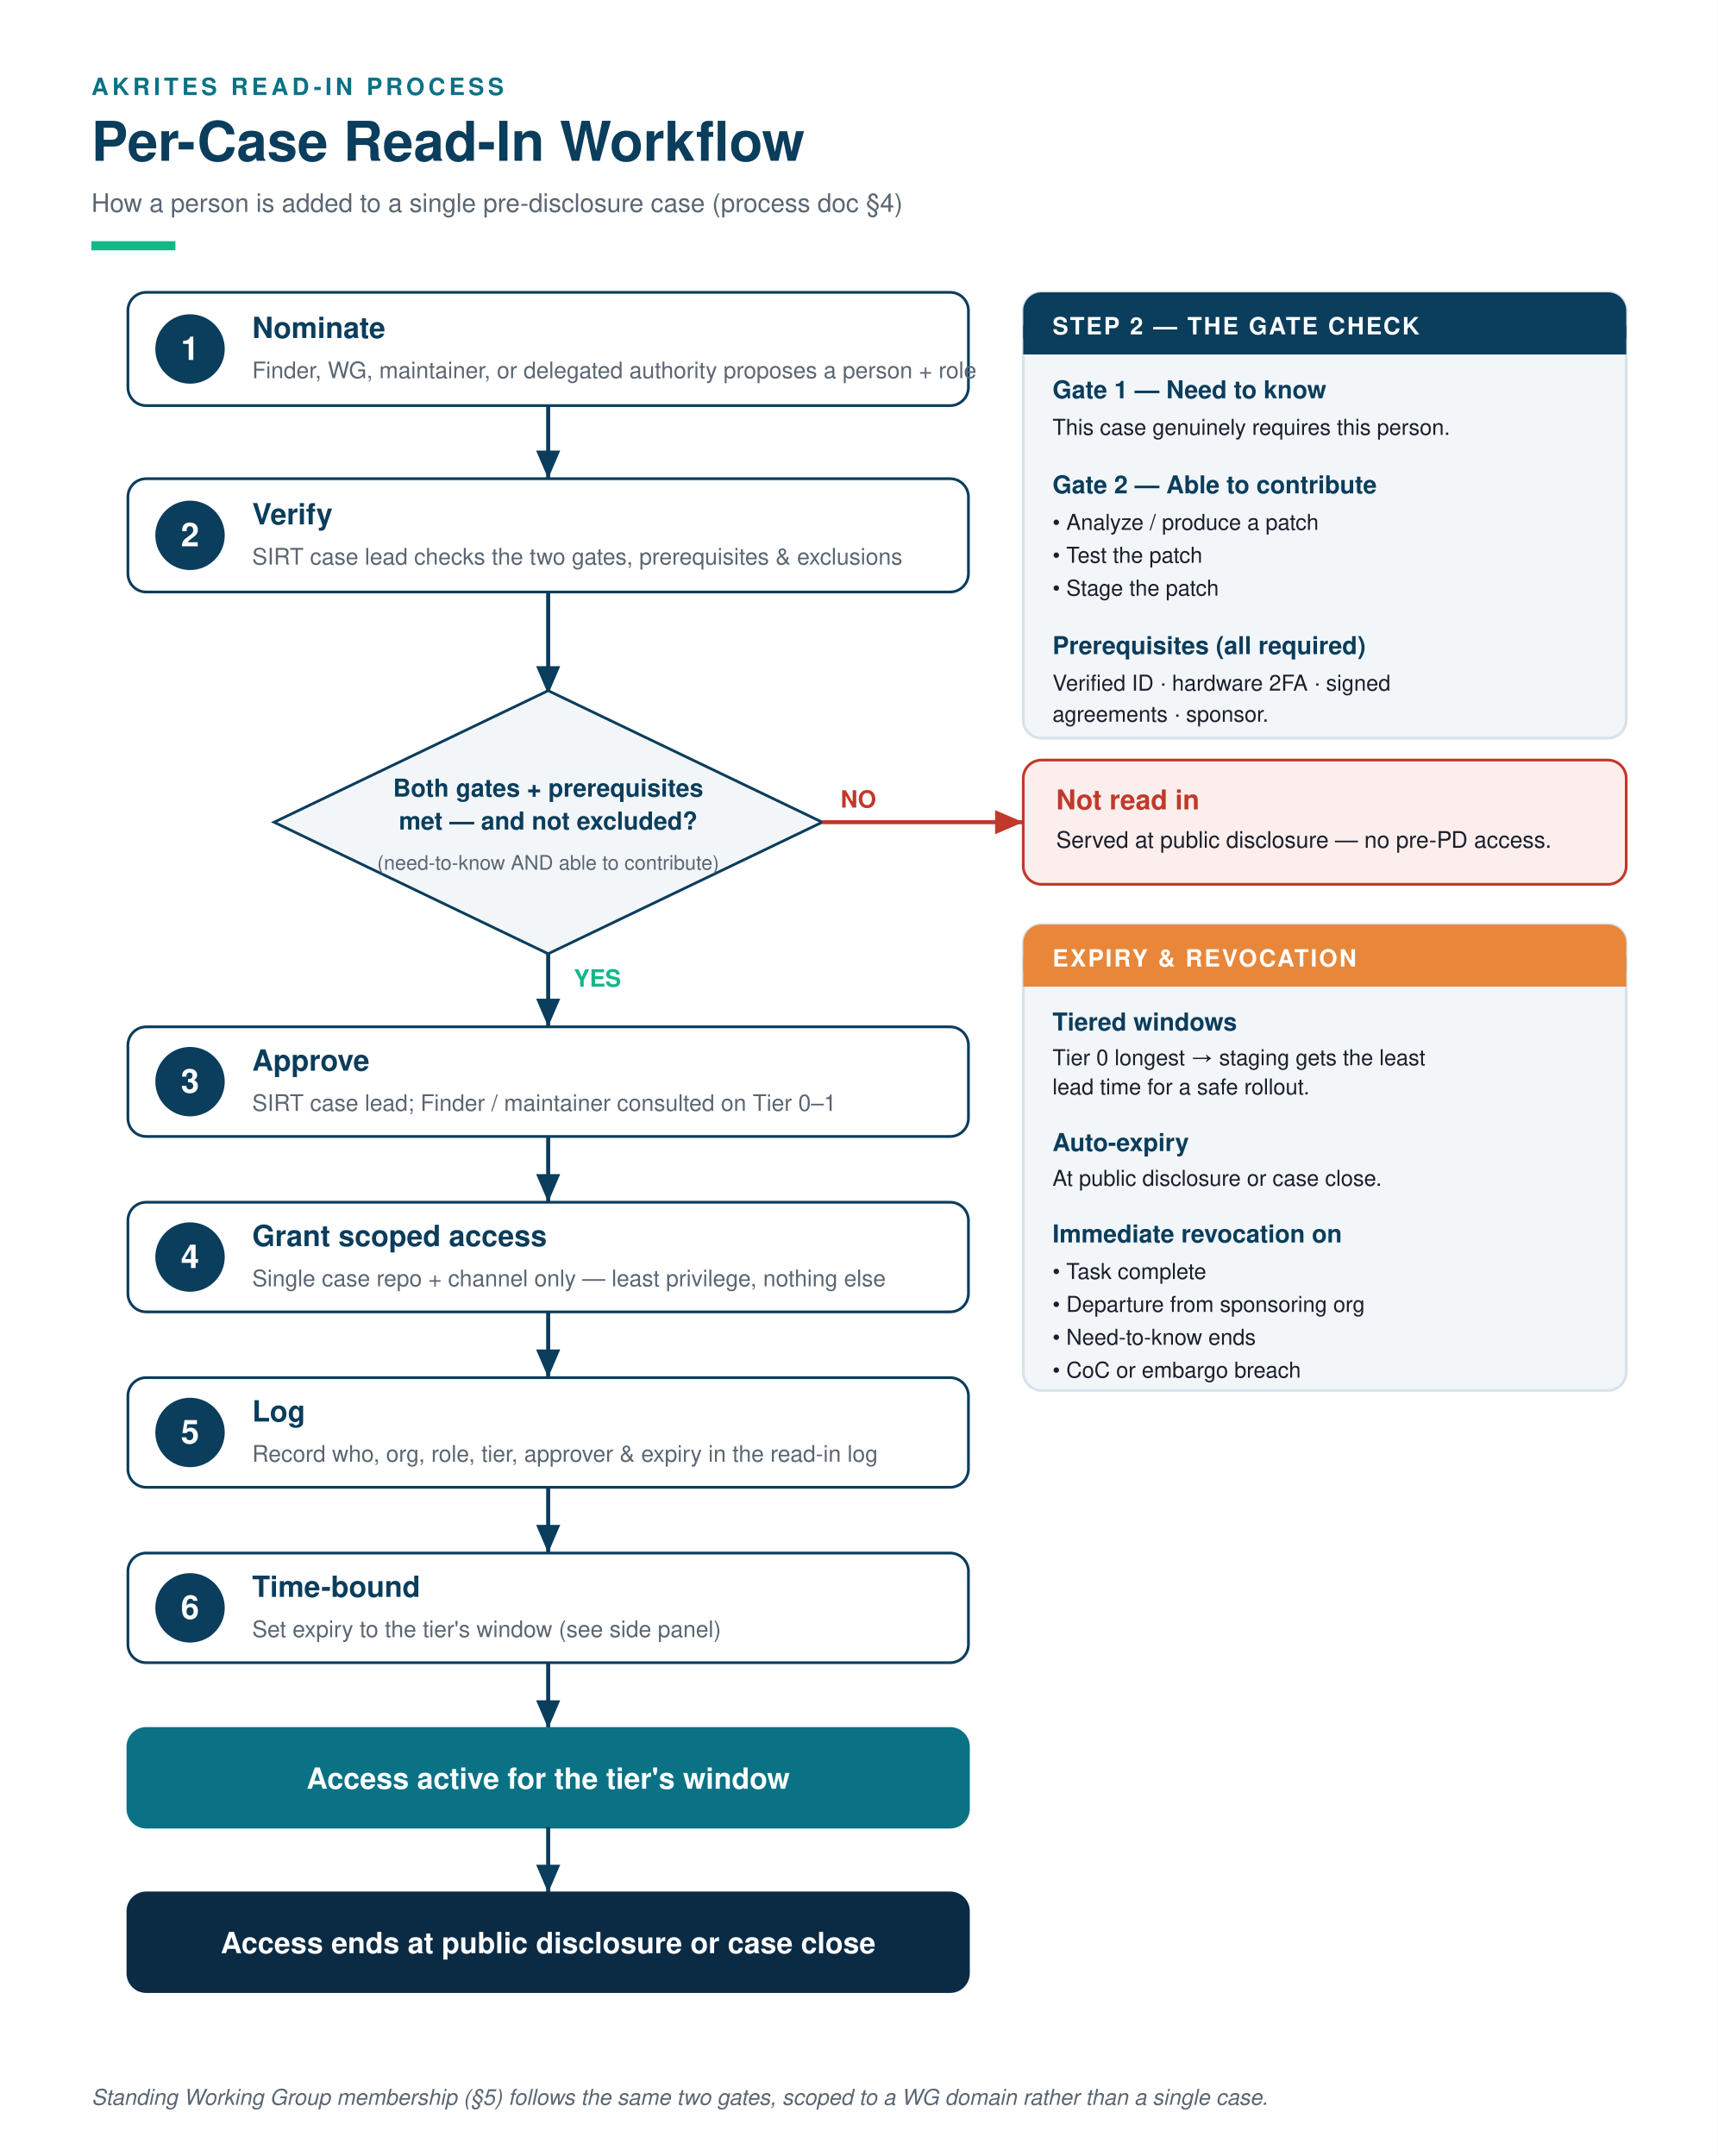
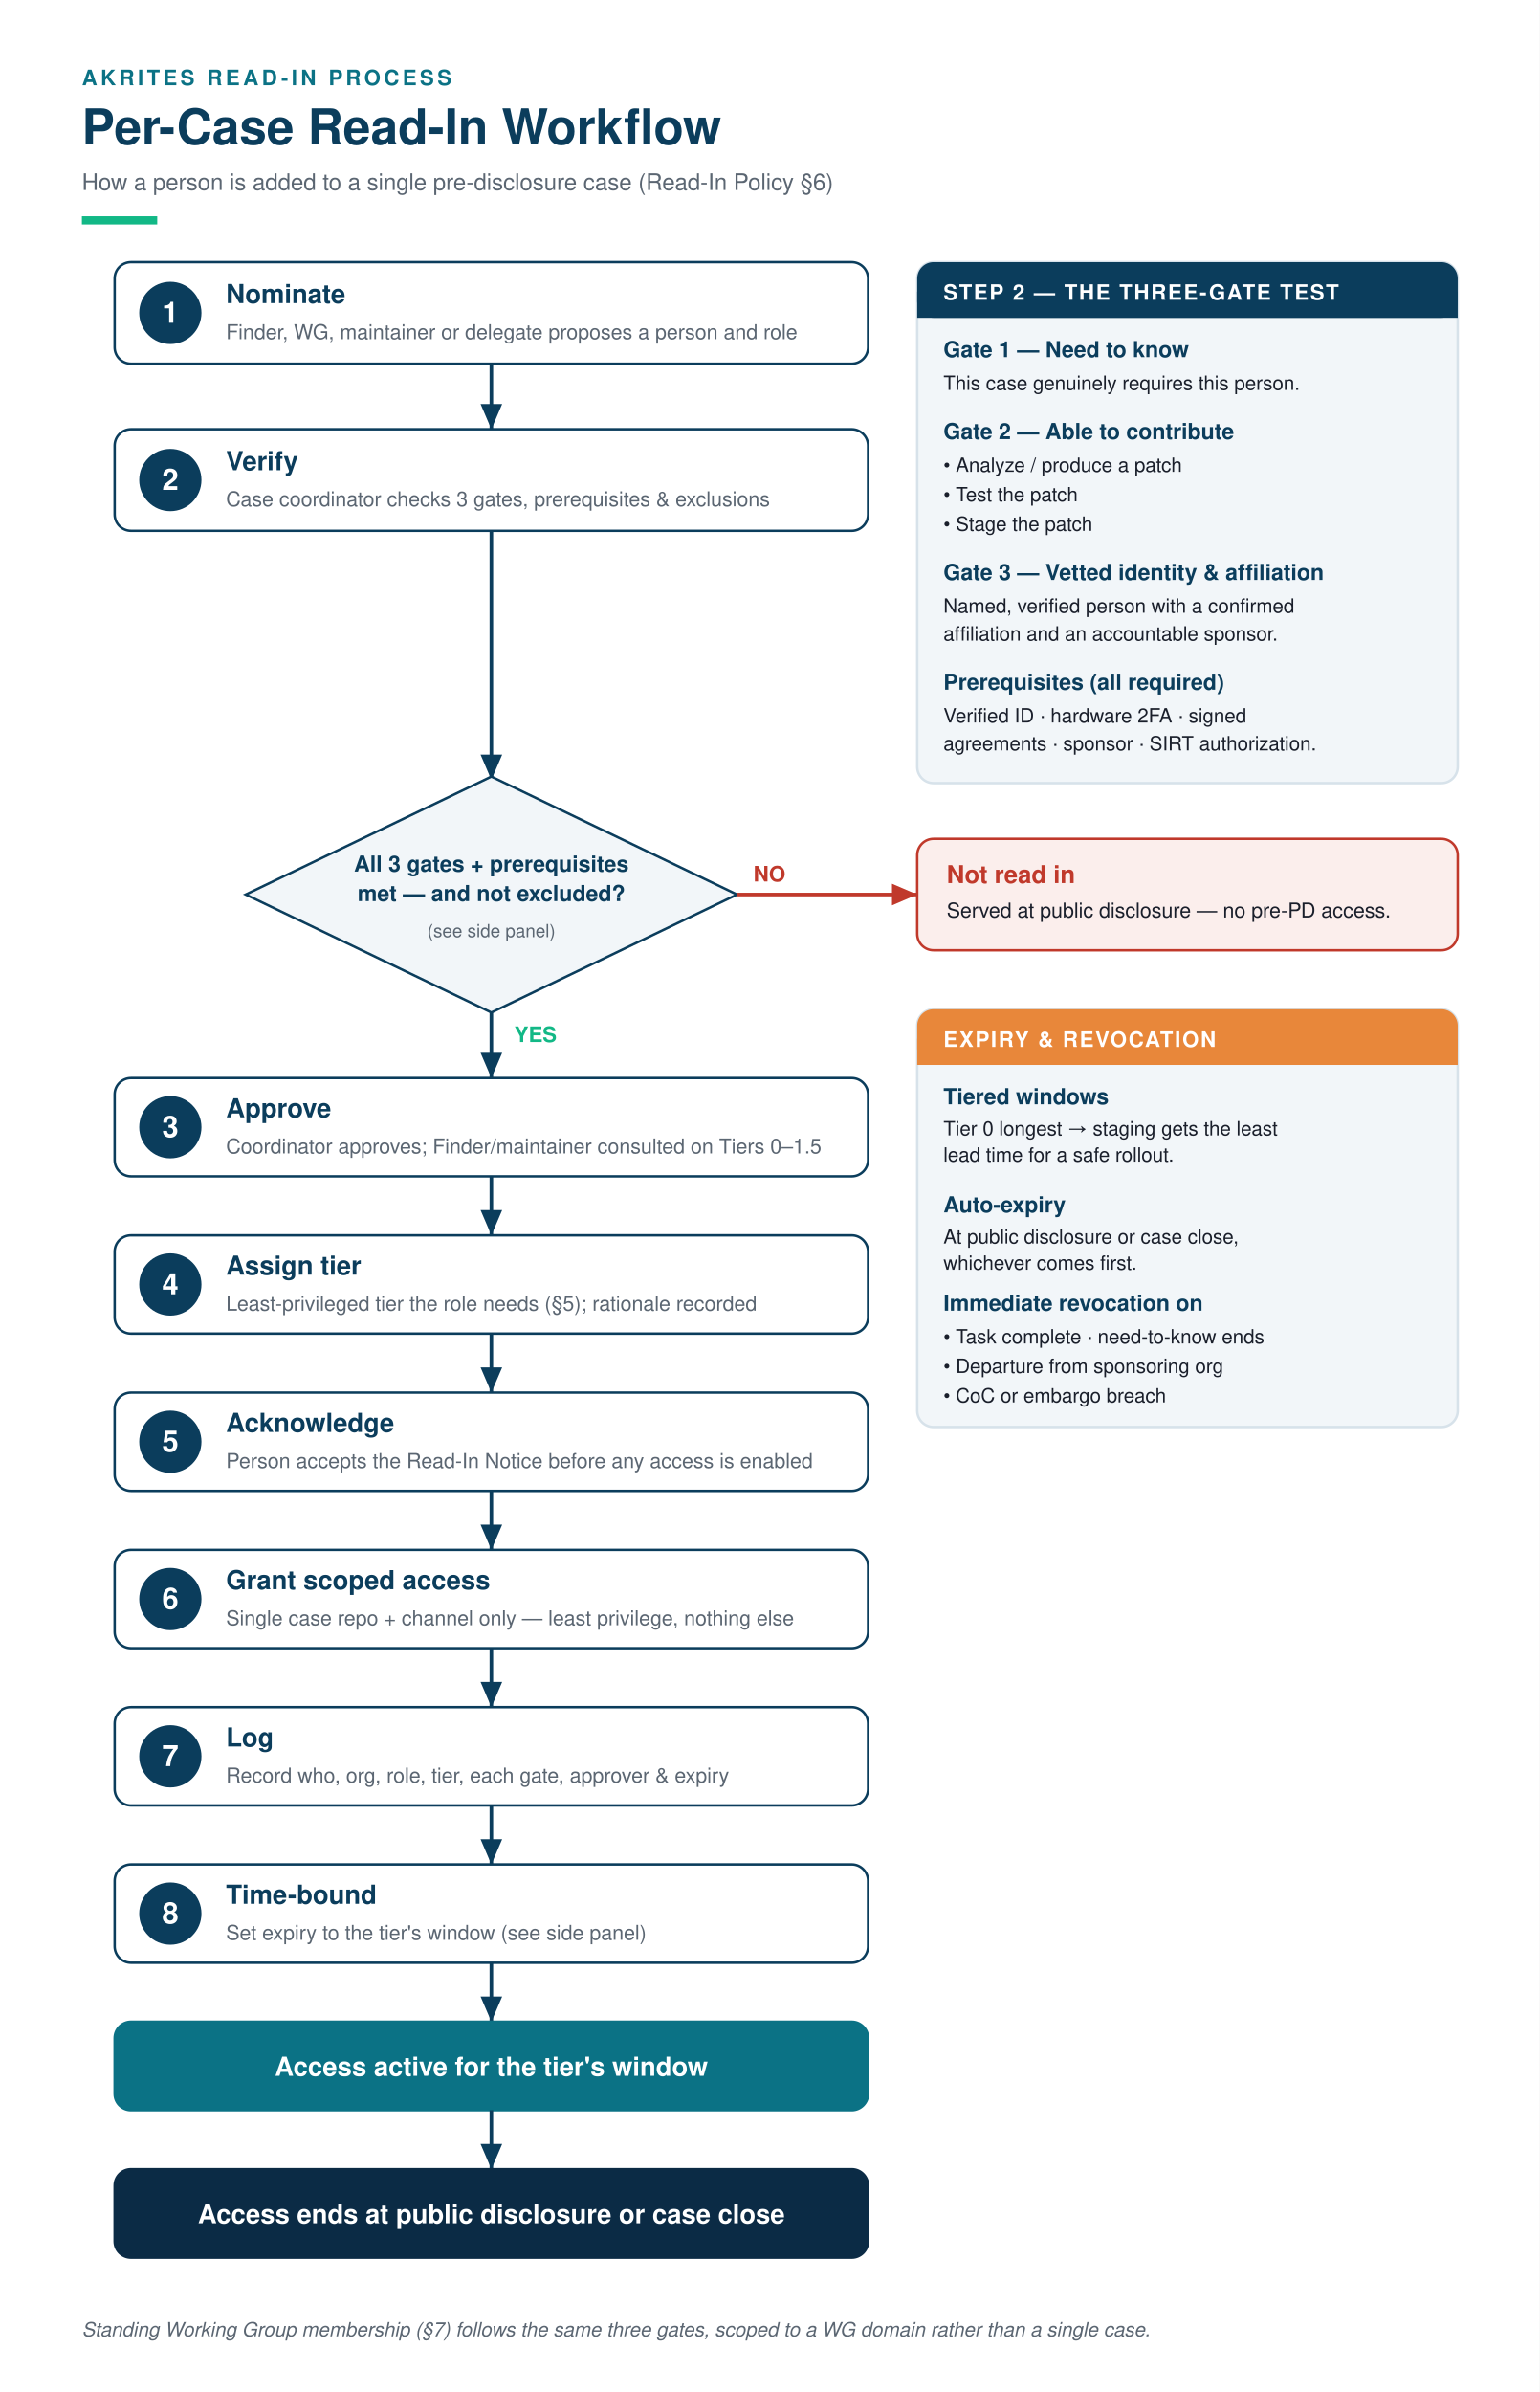
- <svg xmlns="http://www.w3.org/2000/svg" viewBox="0 0 940 1180" width="940" height="1180">
+ <svg xmlns="http://www.w3.org/2000/svg" viewBox="0 0 940 1460" width="940" height="1460">
  <defs>
    <marker id="ah" markerWidth="10" markerHeight="10" refX="7" refY="3" orient="auto" markerUnits="strokeWidth">
      <path d="M0,0 L7,3 L0,6 z" fill="#0B3D5C" />
    </marker>
    <marker id="ahr" markerWidth="10" markerHeight="10" refX="7" refY="3" orient="auto" markerUnits="strokeWidth">
      <path d="M0,0 L7,3 L0,6 z" fill="#C0392B" />
    </marker>
  </defs>
-   <rect x="0" y="0" width="940" height="1180" rx="0" fill="#FFFFFF" />
+   <rect x="0" y="0" width="940" height="1460" rx="0" fill="#FFFFFF" />
  <text x="50" y="52" font-family="'Helvetica Neue', Helvetica, Arial, sans-serif" font-size="13" font-weight="bold" fill="#0B7285" text-anchor="start" letter-spacing="2">AKRITES READ-IN PROCESS</text>
  <text x="50" y="88" font-family="'Helvetica Neue', Helvetica, Arial, sans-serif" font-size="30" font-weight="bold" fill="#0B3D5C" text-anchor="start">Per-Case Read-In Workflow</text>
-   <text x="50" y="116" font-family="'Helvetica Neue', Helvetica, Arial, sans-serif" font-size="14" font-weight="normal" fill="#5B6672" text-anchor="start">How a person is added to a single pre-disclosure case (process doc §4)</text>
+   <text x="50" y="116" font-family="'Helvetica Neue', Helvetica, Arial, sans-serif" font-size="14" font-weight="normal" fill="#5B6672" text-anchor="start">How a person is added to a single pre-disclosure case (Read-In Policy §6)</text>
  <rect x="50" y="132" width="46" height="5" fill="#12B886" />
  <rect x="70" y="160" width="460" height="62" rx="10" fill="#FFFFFF" stroke="#0B3D5C" stroke-width="1.5" />
  <circle cx="104" cy="191.0" r="19" fill="#0B3D5C" />
  <text x="104" y="197.0" font-family="'Helvetica Neue', Helvetica, Arial, sans-serif" font-size="18" font-weight="bold" fill="#FFFFFF" text-anchor="middle">1</text>
  <text x="138" y="185.0" font-family="'Helvetica Neue', Helvetica, Arial, sans-serif" font-size="16" font-weight="bold" fill="#0B3D5C" text-anchor="start">Nominate</text>
-   <text x="138" y="207.0" font-family="'Helvetica Neue', Helvetica, Arial, sans-serif" font-size="12.5" font-weight="normal" fill="#5B6672" text-anchor="start">Finder, WG, maintainer, or delegated authority proposes a person + role</text>
+   <text x="138" y="207.0" font-family="'Helvetica Neue', Helvetica, Arial, sans-serif" font-size="12.5" font-weight="normal" fill="#5B6672" text-anchor="start">Finder, WG, maintainer or delegate proposes a person and role</text>
  <line x1="300.0" y1="222" x2="300.0" y2="262" stroke="#0B3D5C" stroke-width="2.2" marker-end="url(#ah)" />
  <rect x="70" y="262" width="460" height="62" rx="10" fill="#FFFFFF" stroke="#0B3D5C" stroke-width="1.5" />
  <circle cx="104" cy="293.0" r="19" fill="#0B3D5C" />
  <text x="104" y="299.0" font-family="'Helvetica Neue', Helvetica, Arial, sans-serif" font-size="18" font-weight="bold" fill="#FFFFFF" text-anchor="middle">2</text>
  <text x="138" y="287.0" font-family="'Helvetica Neue', Helvetica, Arial, sans-serif" font-size="16" font-weight="bold" fill="#0B3D5C" text-anchor="start">Verify</text>
-   <text x="138" y="309.0" font-family="'Helvetica Neue', Helvetica, Arial, sans-serif" font-size="12.5" font-weight="normal" fill="#5B6672" text-anchor="start">SIRT case lead checks the two gates, prerequisites &amp; exclusions</text>
-   <line x1="300.0" y1="324" x2="300.0" y2="380" stroke="#0B3D5C" stroke-width="2.2" marker-end="url(#ah)" />
-   <polygon points="300.0,378 450.0,450 300.0,522 150.0,450" fill="#F2F6F9" stroke="#0B3D5C" stroke-width="1.5" />
-   <text x="300.0" y="436" font-family="'Helvetica Neue', Helvetica, Arial, sans-serif" font-size="13.5" font-weight="bold" fill="#0B3D5C" text-anchor="middle">Both gates + prerequisites</text>
-   <text x="300.0" y="454" font-family="'Helvetica Neue', Helvetica, Arial, sans-serif" font-size="13.5" font-weight="bold" fill="#0B3D5C" text-anchor="middle">met — and not excluded?</text>
-   <text x="300.0" y="476" font-family="'Helvetica Neue', Helvetica, Arial, sans-serif" font-size="11" font-weight="normal" fill="#5B6672" text-anchor="middle">(need-to-know AND able to contribute)</text>
-   <line x1="450.0" y1="450" x2="560" y2="450" stroke="#C0392B" stroke-width="2.2" marker-end="url(#ahr)" />
-   <text x="460.0" y="442" font-family="'Helvetica Neue', Helvetica, Arial, sans-serif" font-size="13" font-weight="bold" fill="#C0392B" text-anchor="start">NO</text>
-   <rect x="560" y="416" width="330" height="68" rx="10" fill="#FBEEEC" stroke="#C0392B" stroke-width="1.5" />
-   <text x="578" y="443" font-family="'Helvetica Neue', Helvetica, Arial, sans-serif" font-size="15" font-weight="bold" fill="#C0392B" text-anchor="start">Not read in</text>
-   <text x="578" y="464" font-family="'Helvetica Neue', Helvetica, Arial, sans-serif" font-size="12.5" font-weight="normal" fill="#1A1F2B" text-anchor="start">Served at public disclosure — no pre-PD access.</text>
-   <text x="314.0" y="540" font-family="'Helvetica Neue', Helvetica, Arial, sans-serif" font-size="13" font-weight="bold" fill="#12B886" text-anchor="start">YES</text>
-   <line x1="300.0" y1="522" x2="300.0" y2="562" stroke="#0B3D5C" stroke-width="2.2" marker-end="url(#ah)" />
-   <rect x="70" y="562" width="460" height="60" rx="10" fill="#FFFFFF" stroke="#0B3D5C" stroke-width="1.5" />
-   <circle cx="104" cy="592.0" r="19" fill="#0B3D5C" />
-   <text x="104" y="598.0" font-family="'Helvetica Neue', Helvetica, Arial, sans-serif" font-size="18" font-weight="bold" fill="#FFFFFF" text-anchor="middle">3</text>
-   <text x="138" y="586.0" font-family="'Helvetica Neue', Helvetica, Arial, sans-serif" font-size="16" font-weight="bold" fill="#0B3D5C" text-anchor="start">Approve</text>
-   <text x="138" y="608.0" font-family="'Helvetica Neue', Helvetica, Arial, sans-serif" font-size="12.5" font-weight="normal" fill="#5B6672" text-anchor="start">SIRT case lead; Finder / maintainer consulted on Tier 0–1</text>
-   <line x1="300.0" y1="622" x2="300.0" y2="658" stroke="#0B3D5C" stroke-width="2.2" marker-end="url(#ah)" />
+   <text x="138" y="309.0" font-family="'Helvetica Neue', Helvetica, Arial, sans-serif" font-size="12.5" font-weight="normal" fill="#5B6672" text-anchor="start">Case coordinator checks 3 gates, prerequisites &amp; exclusions</text>
+   <line x1="300.0" y1="324" x2="300.0" y2="476" stroke="#0B3D5C" stroke-width="2.2" marker-end="url(#ah)" />
+   <polygon points="300.0,474 450.0,546 300.0,618 150.0,546" fill="#F2F6F9" stroke="#0B3D5C" stroke-width="1.5" />
+   <text x="300.0" y="532" font-family="'Helvetica Neue', Helvetica, Arial, sans-serif" font-size="13.5" font-weight="bold" fill="#0B3D5C" text-anchor="middle">All 3 gates + prerequisites</text>
+   <text x="300.0" y="550" font-family="'Helvetica Neue', Helvetica, Arial, sans-serif" font-size="13.5" font-weight="bold" fill="#0B3D5C" text-anchor="middle">met — and not excluded?</text>
+   <text x="300.0" y="572" font-family="'Helvetica Neue', Helvetica, Arial, sans-serif" font-size="11" font-weight="normal" fill="#5B6672" text-anchor="middle">(see side panel)</text>
+   <line x1="450.0" y1="546" x2="560" y2="546" stroke="#C0392B" stroke-width="2.2" marker-end="url(#ahr)" />
+   <text x="460.0" y="538" font-family="'Helvetica Neue', Helvetica, Arial, sans-serif" font-size="13" font-weight="bold" fill="#C0392B" text-anchor="start">NO</text>
+   <rect x="560" y="512" width="330" height="68" rx="10" fill="#FBEEEC" stroke="#C0392B" stroke-width="1.5" />
+   <text x="578" y="539" font-family="'Helvetica Neue', Helvetica, Arial, sans-serif" font-size="15" font-weight="bold" fill="#C0392B" text-anchor="start">Not read in</text>
+   <text x="578" y="560" font-family="'Helvetica Neue', Helvetica, Arial, sans-serif" font-size="12.5" font-weight="normal" fill="#1A1F2B" text-anchor="start">Served at public disclosure — no pre-PD access.</text>
+   <text x="314.0" y="636" font-family="'Helvetica Neue', Helvetica, Arial, sans-serif" font-size="13" font-weight="bold" fill="#12B886" text-anchor="start">YES</text>
+   <line x1="300.0" y1="618" x2="300.0" y2="658" stroke="#0B3D5C" stroke-width="2.2" marker-end="url(#ah)" />
  <rect x="70" y="658" width="460" height="60" rx="10" fill="#FFFFFF" stroke="#0B3D5C" stroke-width="1.5" />
  <circle cx="104" cy="688.0" r="19" fill="#0B3D5C" />
-   <text x="104" y="694.0" font-family="'Helvetica Neue', Helvetica, Arial, sans-serif" font-size="18" font-weight="bold" fill="#FFFFFF" text-anchor="middle">4</text>
-   <text x="138" y="682.0" font-family="'Helvetica Neue', Helvetica, Arial, sans-serif" font-size="16" font-weight="bold" fill="#0B3D5C" text-anchor="start">Grant scoped access</text>
-   <text x="138" y="704.0" font-family="'Helvetica Neue', Helvetica, Arial, sans-serif" font-size="12.5" font-weight="normal" fill="#5B6672" text-anchor="start">Single case repo + channel only — least privilege, nothing else</text>
+   <text x="104" y="694.0" font-family="'Helvetica Neue', Helvetica, Arial, sans-serif" font-size="18" font-weight="bold" fill="#FFFFFF" text-anchor="middle">3</text>
+   <text x="138" y="682.0" font-family="'Helvetica Neue', Helvetica, Arial, sans-serif" font-size="16" font-weight="bold" fill="#0B3D5C" text-anchor="start">Approve</text>
+   <text x="138" y="704.0" font-family="'Helvetica Neue', Helvetica, Arial, sans-serif" font-size="12.5" font-weight="normal" fill="#5B6672" text-anchor="start">Coordinator approves; Finder/maintainer consulted on Tiers 0–1.5</text>
  <line x1="300.0" y1="718" x2="300.0" y2="754" stroke="#0B3D5C" stroke-width="2.2" marker-end="url(#ah)" />
  <rect x="70" y="754" width="460" height="60" rx="10" fill="#FFFFFF" stroke="#0B3D5C" stroke-width="1.5" />
  <circle cx="104" cy="784.0" r="19" fill="#0B3D5C" />
-   <text x="104" y="790.0" font-family="'Helvetica Neue', Helvetica, Arial, sans-serif" font-size="18" font-weight="bold" fill="#FFFFFF" text-anchor="middle">5</text>
-   <text x="138" y="778.0" font-family="'Helvetica Neue', Helvetica, Arial, sans-serif" font-size="16" font-weight="bold" fill="#0B3D5C" text-anchor="start">Log</text>
-   <text x="138" y="800.0" font-family="'Helvetica Neue', Helvetica, Arial, sans-serif" font-size="12.5" font-weight="normal" fill="#5B6672" text-anchor="start">Record who, org, role, tier, approver &amp; expiry in the read-in log</text>
+   <text x="104" y="790.0" font-family="'Helvetica Neue', Helvetica, Arial, sans-serif" font-size="18" font-weight="bold" fill="#FFFFFF" text-anchor="middle">4</text>
+   <text x="138" y="778.0" font-family="'Helvetica Neue', Helvetica, Arial, sans-serif" font-size="16" font-weight="bold" fill="#0B3D5C" text-anchor="start">Assign tier</text>
+   <text x="138" y="800.0" font-family="'Helvetica Neue', Helvetica, Arial, sans-serif" font-size="12.5" font-weight="normal" fill="#5B6672" text-anchor="start">Least-privileged tier the role needs (§5); rationale recorded</text>
  <line x1="300.0" y1="814" x2="300.0" y2="850" stroke="#0B3D5C" stroke-width="2.2" marker-end="url(#ah)" />
  <rect x="70" y="850" width="460" height="60" rx="10" fill="#FFFFFF" stroke="#0B3D5C" stroke-width="1.5" />
  <circle cx="104" cy="880.0" r="19" fill="#0B3D5C" />
-   <text x="104" y="886.0" font-family="'Helvetica Neue', Helvetica, Arial, sans-serif" font-size="18" font-weight="bold" fill="#FFFFFF" text-anchor="middle">6</text>
-   <text x="138" y="874.0" font-family="'Helvetica Neue', Helvetica, Arial, sans-serif" font-size="16" font-weight="bold" fill="#0B3D5C" text-anchor="start">Time-bound</text>
-   <text x="138" y="896.0" font-family="'Helvetica Neue', Helvetica, Arial, sans-serif" font-size="12.5" font-weight="normal" fill="#5B6672" text-anchor="start">Set expiry to the tier's window (see side panel)</text>
+   <text x="104" y="886.0" font-family="'Helvetica Neue', Helvetica, Arial, sans-serif" font-size="18" font-weight="bold" fill="#FFFFFF" text-anchor="middle">5</text>
+   <text x="138" y="874.0" font-family="'Helvetica Neue', Helvetica, Arial, sans-serif" font-size="16" font-weight="bold" fill="#0B3D5C" text-anchor="start">Acknowledge</text>
+   <text x="138" y="896.0" font-family="'Helvetica Neue', Helvetica, Arial, sans-serif" font-size="12.5" font-weight="normal" fill="#5B6672" text-anchor="start">Person accepts the Read-In Notice before any access is enabled</text>
  <line x1="300.0" y1="910" x2="300.0" y2="946" stroke="#0B3D5C" stroke-width="2.2" marker-end="url(#ah)" />
-   <rect x="70" y="946" width="460" height="54" rx="10" fill="#0B7285" stroke="#0B7285" stroke-width="1.5" />
-   <text x="300.0" y="979" font-family="'Helvetica Neue', Helvetica, Arial, sans-serif" font-size="16" font-weight="bold" fill="#FFFFFF" text-anchor="middle">Access active for the tier's window</text>
-   <line x1="300.0" y1="1000" x2="300.0" y2="1036" stroke="#0B3D5C" stroke-width="2.2" marker-end="url(#ah)" />
-   <rect x="70" y="1036" width="460" height="54" rx="10" fill="#0B2B45" stroke="#0B2B45" stroke-width="1.5" />
-   <text x="300.0" y="1069" font-family="'Helvetica Neue', Helvetica, Arial, sans-serif" font-size="16" font-weight="bold" fill="#FFFFFF" text-anchor="middle">Access ends at public disclosure or case close</text>
-   <rect x="560" y="160" width="330" height="244" rx="10" fill="#F2F6F9" stroke="#D7E2EA" stroke-width="1.5" />
+   <rect x="70" y="946" width="460" height="60" rx="10" fill="#FFFFFF" stroke="#0B3D5C" stroke-width="1.5" />
+   <circle cx="104" cy="976.0" r="19" fill="#0B3D5C" />
+   <text x="104" y="982.0" font-family="'Helvetica Neue', Helvetica, Arial, sans-serif" font-size="18" font-weight="bold" fill="#FFFFFF" text-anchor="middle">6</text>
+   <text x="138" y="970.0" font-family="'Helvetica Neue', Helvetica, Arial, sans-serif" font-size="16" font-weight="bold" fill="#0B3D5C" text-anchor="start">Grant scoped access</text>
+   <text x="138" y="992.0" font-family="'Helvetica Neue', Helvetica, Arial, sans-serif" font-size="12.5" font-weight="normal" fill="#5B6672" text-anchor="start">Single case repo + channel only — least privilege, nothing else</text>
+   <line x1="300.0" y1="1006" x2="300.0" y2="1042" stroke="#0B3D5C" stroke-width="2.2" marker-end="url(#ah)" />
+   <rect x="70" y="1042" width="460" height="60" rx="10" fill="#FFFFFF" stroke="#0B3D5C" stroke-width="1.5" />
+   <circle cx="104" cy="1072.0" r="19" fill="#0B3D5C" />
+   <text x="104" y="1078.0" font-family="'Helvetica Neue', Helvetica, Arial, sans-serif" font-size="18" font-weight="bold" fill="#FFFFFF" text-anchor="middle">7</text>
+   <text x="138" y="1066.0" font-family="'Helvetica Neue', Helvetica, Arial, sans-serif" font-size="16" font-weight="bold" fill="#0B3D5C" text-anchor="start">Log</text>
+   <text x="138" y="1088.0" font-family="'Helvetica Neue', Helvetica, Arial, sans-serif" font-size="12.5" font-weight="normal" fill="#5B6672" text-anchor="start">Record who, org, role, tier, each gate, approver &amp; expiry</text>
+   <line x1="300.0" y1="1102" x2="300.0" y2="1138" stroke="#0B3D5C" stroke-width="2.2" marker-end="url(#ah)" />
+   <rect x="70" y="1138" width="460" height="60" rx="10" fill="#FFFFFF" stroke="#0B3D5C" stroke-width="1.5" />
+   <circle cx="104" cy="1168.0" r="19" fill="#0B3D5C" />
+   <text x="104" y="1174.0" font-family="'Helvetica Neue', Helvetica, Arial, sans-serif" font-size="18" font-weight="bold" fill="#FFFFFF" text-anchor="middle">8</text>
+   <text x="138" y="1162.0" font-family="'Helvetica Neue', Helvetica, Arial, sans-serif" font-size="16" font-weight="bold" fill="#0B3D5C" text-anchor="start">Time-bound</text>
+   <text x="138" y="1184.0" font-family="'Helvetica Neue', Helvetica, Arial, sans-serif" font-size="12.5" font-weight="normal" fill="#5B6672" text-anchor="start">Set expiry to the tier's window (see side panel)</text>
+   <line x1="300.0" y1="1198" x2="300.0" y2="1234" stroke="#0B3D5C" stroke-width="2.2" marker-end="url(#ah)" />
+   <rect x="70" y="1234" width="460" height="54" rx="10" fill="#0B7285" stroke="#0B7285" stroke-width="1.5" />
+   <text x="300.0" y="1267" font-family="'Helvetica Neue', Helvetica, Arial, sans-serif" font-size="16" font-weight="bold" fill="#FFFFFF" text-anchor="middle">Access active for the tier's window</text>
+   <line x1="300.0" y1="1288" x2="300.0" y2="1324" stroke="#0B3D5C" stroke-width="2.2" marker-end="url(#ah)" />
+   <rect x="70" y="1324" width="460" height="54" rx="10" fill="#0B2B45" stroke="#0B2B45" stroke-width="1.5" />
+   <text x="300.0" y="1357" font-family="'Helvetica Neue', Helvetica, Arial, sans-serif" font-size="16" font-weight="bold" fill="#FFFFFF" text-anchor="middle">Access ends at public disclosure or case close</text>
+   <rect x="560" y="160" width="330" height="318" rx="10" fill="#F2F6F9" stroke="#D7E2EA" stroke-width="1.5" />
  <rect x="560" y="160" width="330" height="34" rx="10" fill="#0B3D5C" />
  <rect x="560" y="178" width="330" height="16" fill="#0B3D5C" />
-   <text x="576" y="183" font-family="'Helvetica Neue', Helvetica, Arial, sans-serif" font-size="13" font-weight="bold" fill="#FFFFFF" text-anchor="start" letter-spacing="1">STEP 2 — THE GATE CHECK</text>
+   <text x="576" y="183" font-family="'Helvetica Neue', Helvetica, Arial, sans-serif" font-size="13" font-weight="bold" fill="#FFFFFF" text-anchor="start" letter-spacing="1">STEP 2 — THE THREE-GATE TEST</text>
  <text x="576" y="218" font-family="'Helvetica Neue', Helvetica, Arial, sans-serif" font-size="13.5" font-weight="bold" fill="#0B3D5C" text-anchor="start">Gate 1 — Need to know</text>
  <text x="576" y="238" font-family="'Helvetica Neue', Helvetica, Arial, sans-serif" font-size="12" font-weight="normal" fill="#1A1F2B" text-anchor="start">This case genuinely requires this person.</text>
-   <text x="576" y="270" font-family="'Helvetica Neue', Helvetica, Arial, sans-serif" font-size="13.5" font-weight="bold" fill="#0B3D5C" text-anchor="start">Gate 2 — Able to contribute</text>
-   <text x="576" y="290" font-family="'Helvetica Neue', Helvetica, Arial, sans-serif" font-size="12" font-weight="normal" fill="#1A1F2B" text-anchor="start">• Analyze / produce a patch</text>
-   <text x="576" y="308" font-family="'Helvetica Neue', Helvetica, Arial, sans-serif" font-size="12" font-weight="normal" fill="#1A1F2B" text-anchor="start">• Test the patch</text>
-   <text x="576" y="326" font-family="'Helvetica Neue', Helvetica, Arial, sans-serif" font-size="12" font-weight="normal" fill="#1A1F2B" text-anchor="start">• Stage the patch</text>
-   <text x="576" y="358" font-family="'Helvetica Neue', Helvetica, Arial, sans-serif" font-size="13.5" font-weight="bold" fill="#0B3D5C" text-anchor="start">Prerequisites (all required)</text>
-   <text x="576" y="378" font-family="'Helvetica Neue', Helvetica, Arial, sans-serif" font-size="12" font-weight="normal" fill="#1A1F2B" text-anchor="start">Verified ID · hardware 2FA · signed</text>
-   <text x="576" y="395" font-family="'Helvetica Neue', Helvetica, Arial, sans-serif" font-size="12" font-weight="normal" fill="#1A1F2B" text-anchor="start">agreements · sponsor.</text>
-   <rect x="560" y="506" width="330" height="255" rx="10" fill="#F2F6F9" stroke="#D7E2EA" stroke-width="1.5" />
-   <rect x="560" y="506" width="330" height="34" rx="10" fill="#E8873A" />
-   <rect x="560" y="524" width="330" height="16" fill="#E8873A" />
-   <text x="576" y="529" font-family="'Helvetica Neue', Helvetica, Arial, sans-serif" font-size="13" font-weight="bold" fill="#FFFFFF" text-anchor="start" letter-spacing="1">EXPIRY &amp; REVOCATION</text>
-   <text x="576" y="564" font-family="'Helvetica Neue', Helvetica, Arial, sans-serif" font-size="13.5" font-weight="bold" fill="#0B3D5C" text-anchor="start">Tiered windows</text>
-   <text x="576" y="583" font-family="'Helvetica Neue', Helvetica, Arial, sans-serif" font-size="12" font-weight="normal" fill="#1A1F2B" text-anchor="start">Tier 0 longest → staging gets the least</text>
-   <text x="576" y="599" font-family="'Helvetica Neue', Helvetica, Arial, sans-serif" font-size="12" font-weight="normal" fill="#1A1F2B" text-anchor="start">lead time for a safe rollout.</text>
-   <text x="576" y="630" font-family="'Helvetica Neue', Helvetica, Arial, sans-serif" font-size="13.5" font-weight="bold" fill="#0B3D5C" text-anchor="start">Auto-expiry</text>
-   <text x="576" y="649" font-family="'Helvetica Neue', Helvetica, Arial, sans-serif" font-size="12" font-weight="normal" fill="#1A1F2B" text-anchor="start">At public disclosure or case close.</text>
-   <text x="576" y="680" font-family="'Helvetica Neue', Helvetica, Arial, sans-serif" font-size="13.5" font-weight="bold" fill="#0B3D5C" text-anchor="start">Immediate revocation on</text>
-   <text x="576" y="700" font-family="'Helvetica Neue', Helvetica, Arial, sans-serif" font-size="12" font-weight="normal" fill="#1A1F2B" text-anchor="start">• Task complete</text>
-   <text x="576" y="718" font-family="'Helvetica Neue', Helvetica, Arial, sans-serif" font-size="12" font-weight="normal" fill="#1A1F2B" text-anchor="start">• Departure from sponsoring org</text>
-   <text x="576" y="736" font-family="'Helvetica Neue', Helvetica, Arial, sans-serif" font-size="12" font-weight="normal" fill="#1A1F2B" text-anchor="start">• Need-to-know ends</text>
-   <text x="576" y="754" font-family="'Helvetica Neue', Helvetica, Arial, sans-serif" font-size="12" font-weight="normal" fill="#1A1F2B" text-anchor="start">• CoC or embargo breach</text>
-   <text x="50" y="1152" font-family="'Helvetica Neue', Helvetica, Arial, sans-serif" font-size="12" font-weight="normal" fill="#5B6672" text-anchor="start" font-style="italic">Standing Working Group membership (§5) follows the same two gates, scoped to a WG domain rather than a single case.</text>
+   <text x="576" y="268" font-family="'Helvetica Neue', Helvetica, Arial, sans-serif" font-size="13.5" font-weight="bold" fill="#0B3D5C" text-anchor="start">Gate 2 — Able to contribute</text>
+   <text x="576" y="288" font-family="'Helvetica Neue', Helvetica, Arial, sans-serif" font-size="12" font-weight="normal" fill="#1A1F2B" text-anchor="start">• Analyze / produce a patch</text>
+   <text x="576" y="306" font-family="'Helvetica Neue', Helvetica, Arial, sans-serif" font-size="12" font-weight="normal" fill="#1A1F2B" text-anchor="start">• Test the patch</text>
+   <text x="576" y="324" font-family="'Helvetica Neue', Helvetica, Arial, sans-serif" font-size="12" font-weight="normal" fill="#1A1F2B" text-anchor="start">• Stage the patch</text>
+   <text x="576" y="354" font-family="'Helvetica Neue', Helvetica, Arial, sans-serif" font-size="13.5" font-weight="bold" fill="#0B3D5C" text-anchor="start">Gate 3 — Vetted identity &amp; affiliation</text>
+   <text x="576" y="374" font-family="'Helvetica Neue', Helvetica, Arial, sans-serif" font-size="12" font-weight="normal" fill="#1A1F2B" text-anchor="start">Named, verified person with a confirmed</text>
+   <text x="576" y="391" font-family="'Helvetica Neue', Helvetica, Arial, sans-serif" font-size="12" font-weight="normal" fill="#1A1F2B" text-anchor="start">affiliation and an accountable sponsor.</text>
+   <text x="576" y="421" font-family="'Helvetica Neue', Helvetica, Arial, sans-serif" font-size="13.5" font-weight="bold" fill="#0B3D5C" text-anchor="start">Prerequisites (all required)</text>
+   <text x="576" y="441" font-family="'Helvetica Neue', Helvetica, Arial, sans-serif" font-size="12" font-weight="normal" fill="#1A1F2B" text-anchor="start">Verified ID · hardware 2FA · signed</text>
+   <text x="576" y="458" font-family="'Helvetica Neue', Helvetica, Arial, sans-serif" font-size="12" font-weight="normal" fill="#1A1F2B" text-anchor="start">agreements · sponsor · SIRT authorization.</text>
+   <rect x="560" y="616" width="330" height="255" rx="10" fill="#F2F6F9" stroke="#D7E2EA" stroke-width="1.5" />
+   <rect x="560" y="616" width="330" height="34" rx="10" fill="#E8873A" />
+   <rect x="560" y="634" width="330" height="16" fill="#E8873A" />
+   <text x="576" y="639" font-family="'Helvetica Neue', Helvetica, Arial, sans-serif" font-size="13" font-weight="bold" fill="#FFFFFF" text-anchor="start" letter-spacing="1">EXPIRY &amp; REVOCATION</text>
+   <text x="576" y="674" font-family="'Helvetica Neue', Helvetica, Arial, sans-serif" font-size="13.5" font-weight="bold" fill="#0B3D5C" text-anchor="start">Tiered windows</text>
+   <text x="576" y="693" font-family="'Helvetica Neue', Helvetica, Arial, sans-serif" font-size="12" font-weight="normal" fill="#1A1F2B" text-anchor="start">Tier 0 longest → staging gets the least</text>
+   <text x="576" y="709" font-family="'Helvetica Neue', Helvetica, Arial, sans-serif" font-size="12" font-weight="normal" fill="#1A1F2B" text-anchor="start">lead time for a safe rollout.</text>
+   <text x="576" y="740" font-family="'Helvetica Neue', Helvetica, Arial, sans-serif" font-size="13.5" font-weight="bold" fill="#0B3D5C" text-anchor="start">Auto-expiry</text>
+   <text x="576" y="759" font-family="'Helvetica Neue', Helvetica, Arial, sans-serif" font-size="12" font-weight="normal" fill="#1A1F2B" text-anchor="start">At public disclosure or case close,</text>
+   <text x="576" y="775" font-family="'Helvetica Neue', Helvetica, Arial, sans-serif" font-size="12" font-weight="normal" fill="#1A1F2B" text-anchor="start">whichever comes first.</text>
+   <text x="576" y="800" font-family="'Helvetica Neue', Helvetica, Arial, sans-serif" font-size="13.5" font-weight="bold" fill="#0B3D5C" text-anchor="start">Immediate revocation on</text>
+   <text x="576" y="820" font-family="'Helvetica Neue', Helvetica, Arial, sans-serif" font-size="12" font-weight="normal" fill="#1A1F2B" text-anchor="start">• Task complete · need-to-know ends</text>
+   <text x="576" y="838" font-family="'Helvetica Neue', Helvetica, Arial, sans-serif" font-size="12" font-weight="normal" fill="#1A1F2B" text-anchor="start">• Departure from sponsoring org</text>
+   <text x="576" y="856" font-family="'Helvetica Neue', Helvetica, Arial, sans-serif" font-size="12" font-weight="normal" fill="#1A1F2B" text-anchor="start">• CoC or embargo breach</text>
+   <text x="50" y="1426" font-family="'Helvetica Neue', Helvetica, Arial, sans-serif" font-size="12" font-weight="normal" fill="#5B6672" text-anchor="start" font-style="italic">Standing Working Group membership (§7) follows the same three gates, scoped to a WG domain rather than a single case.</text>
</svg>
